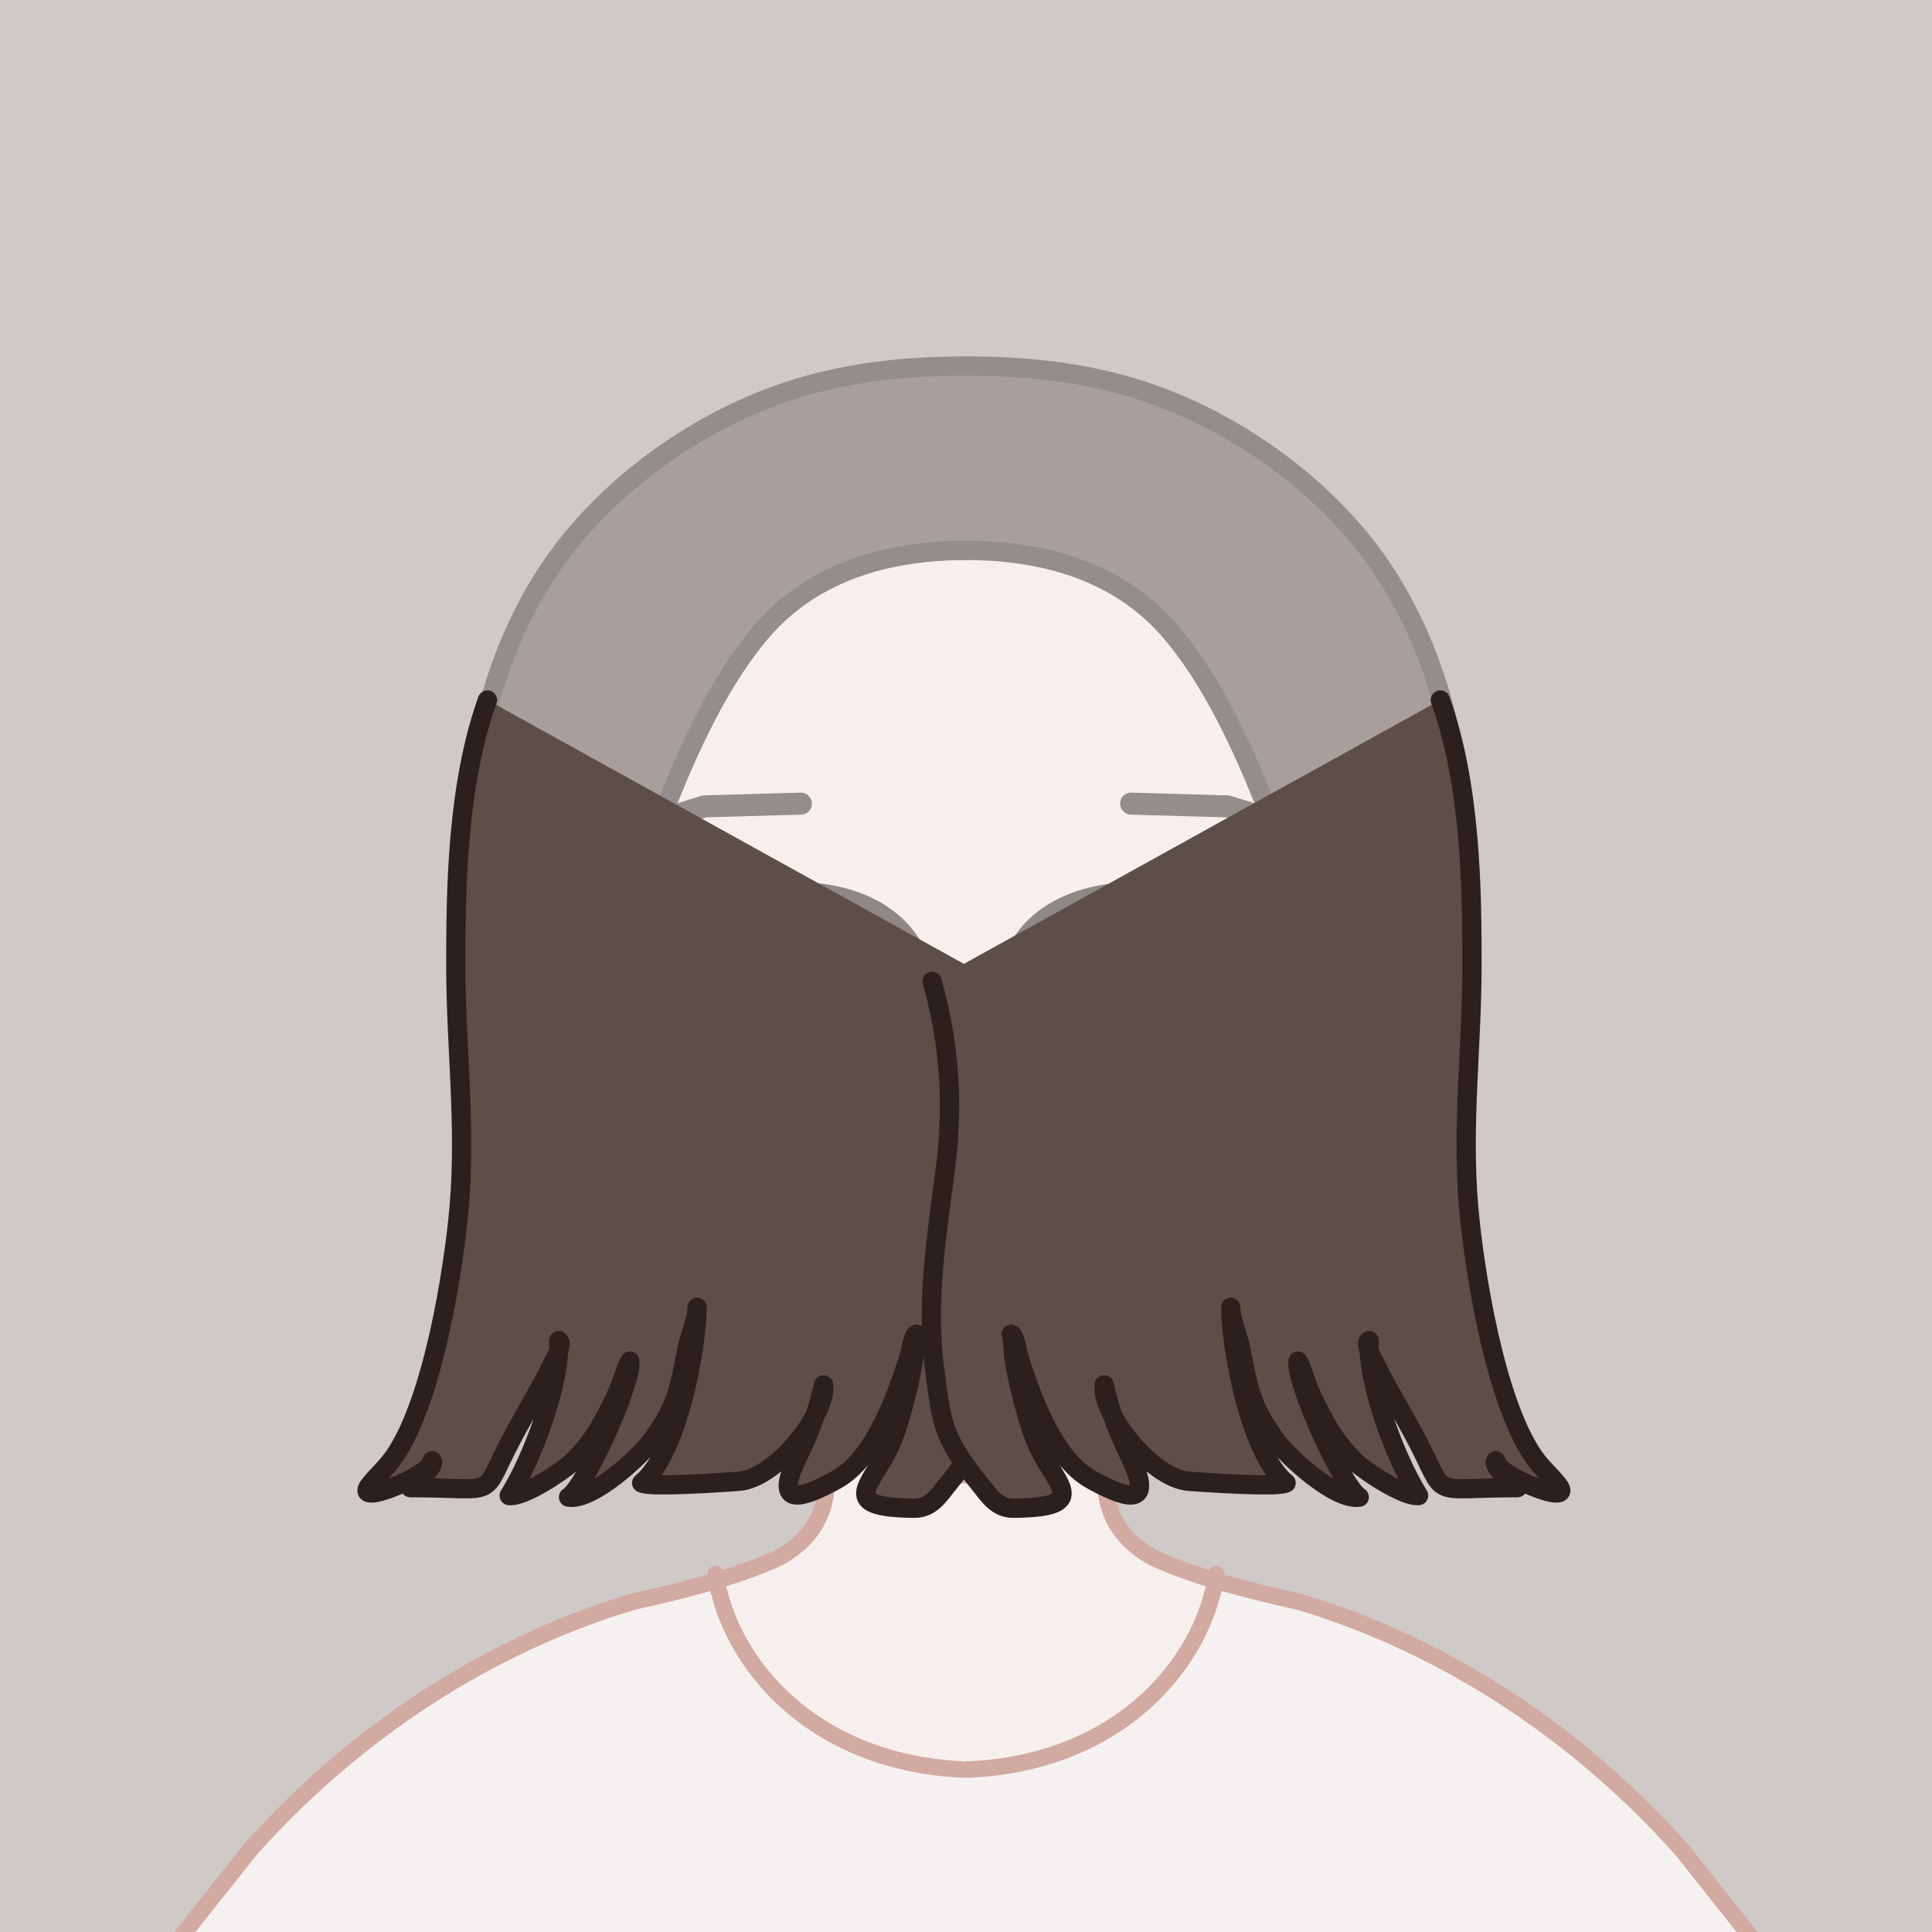
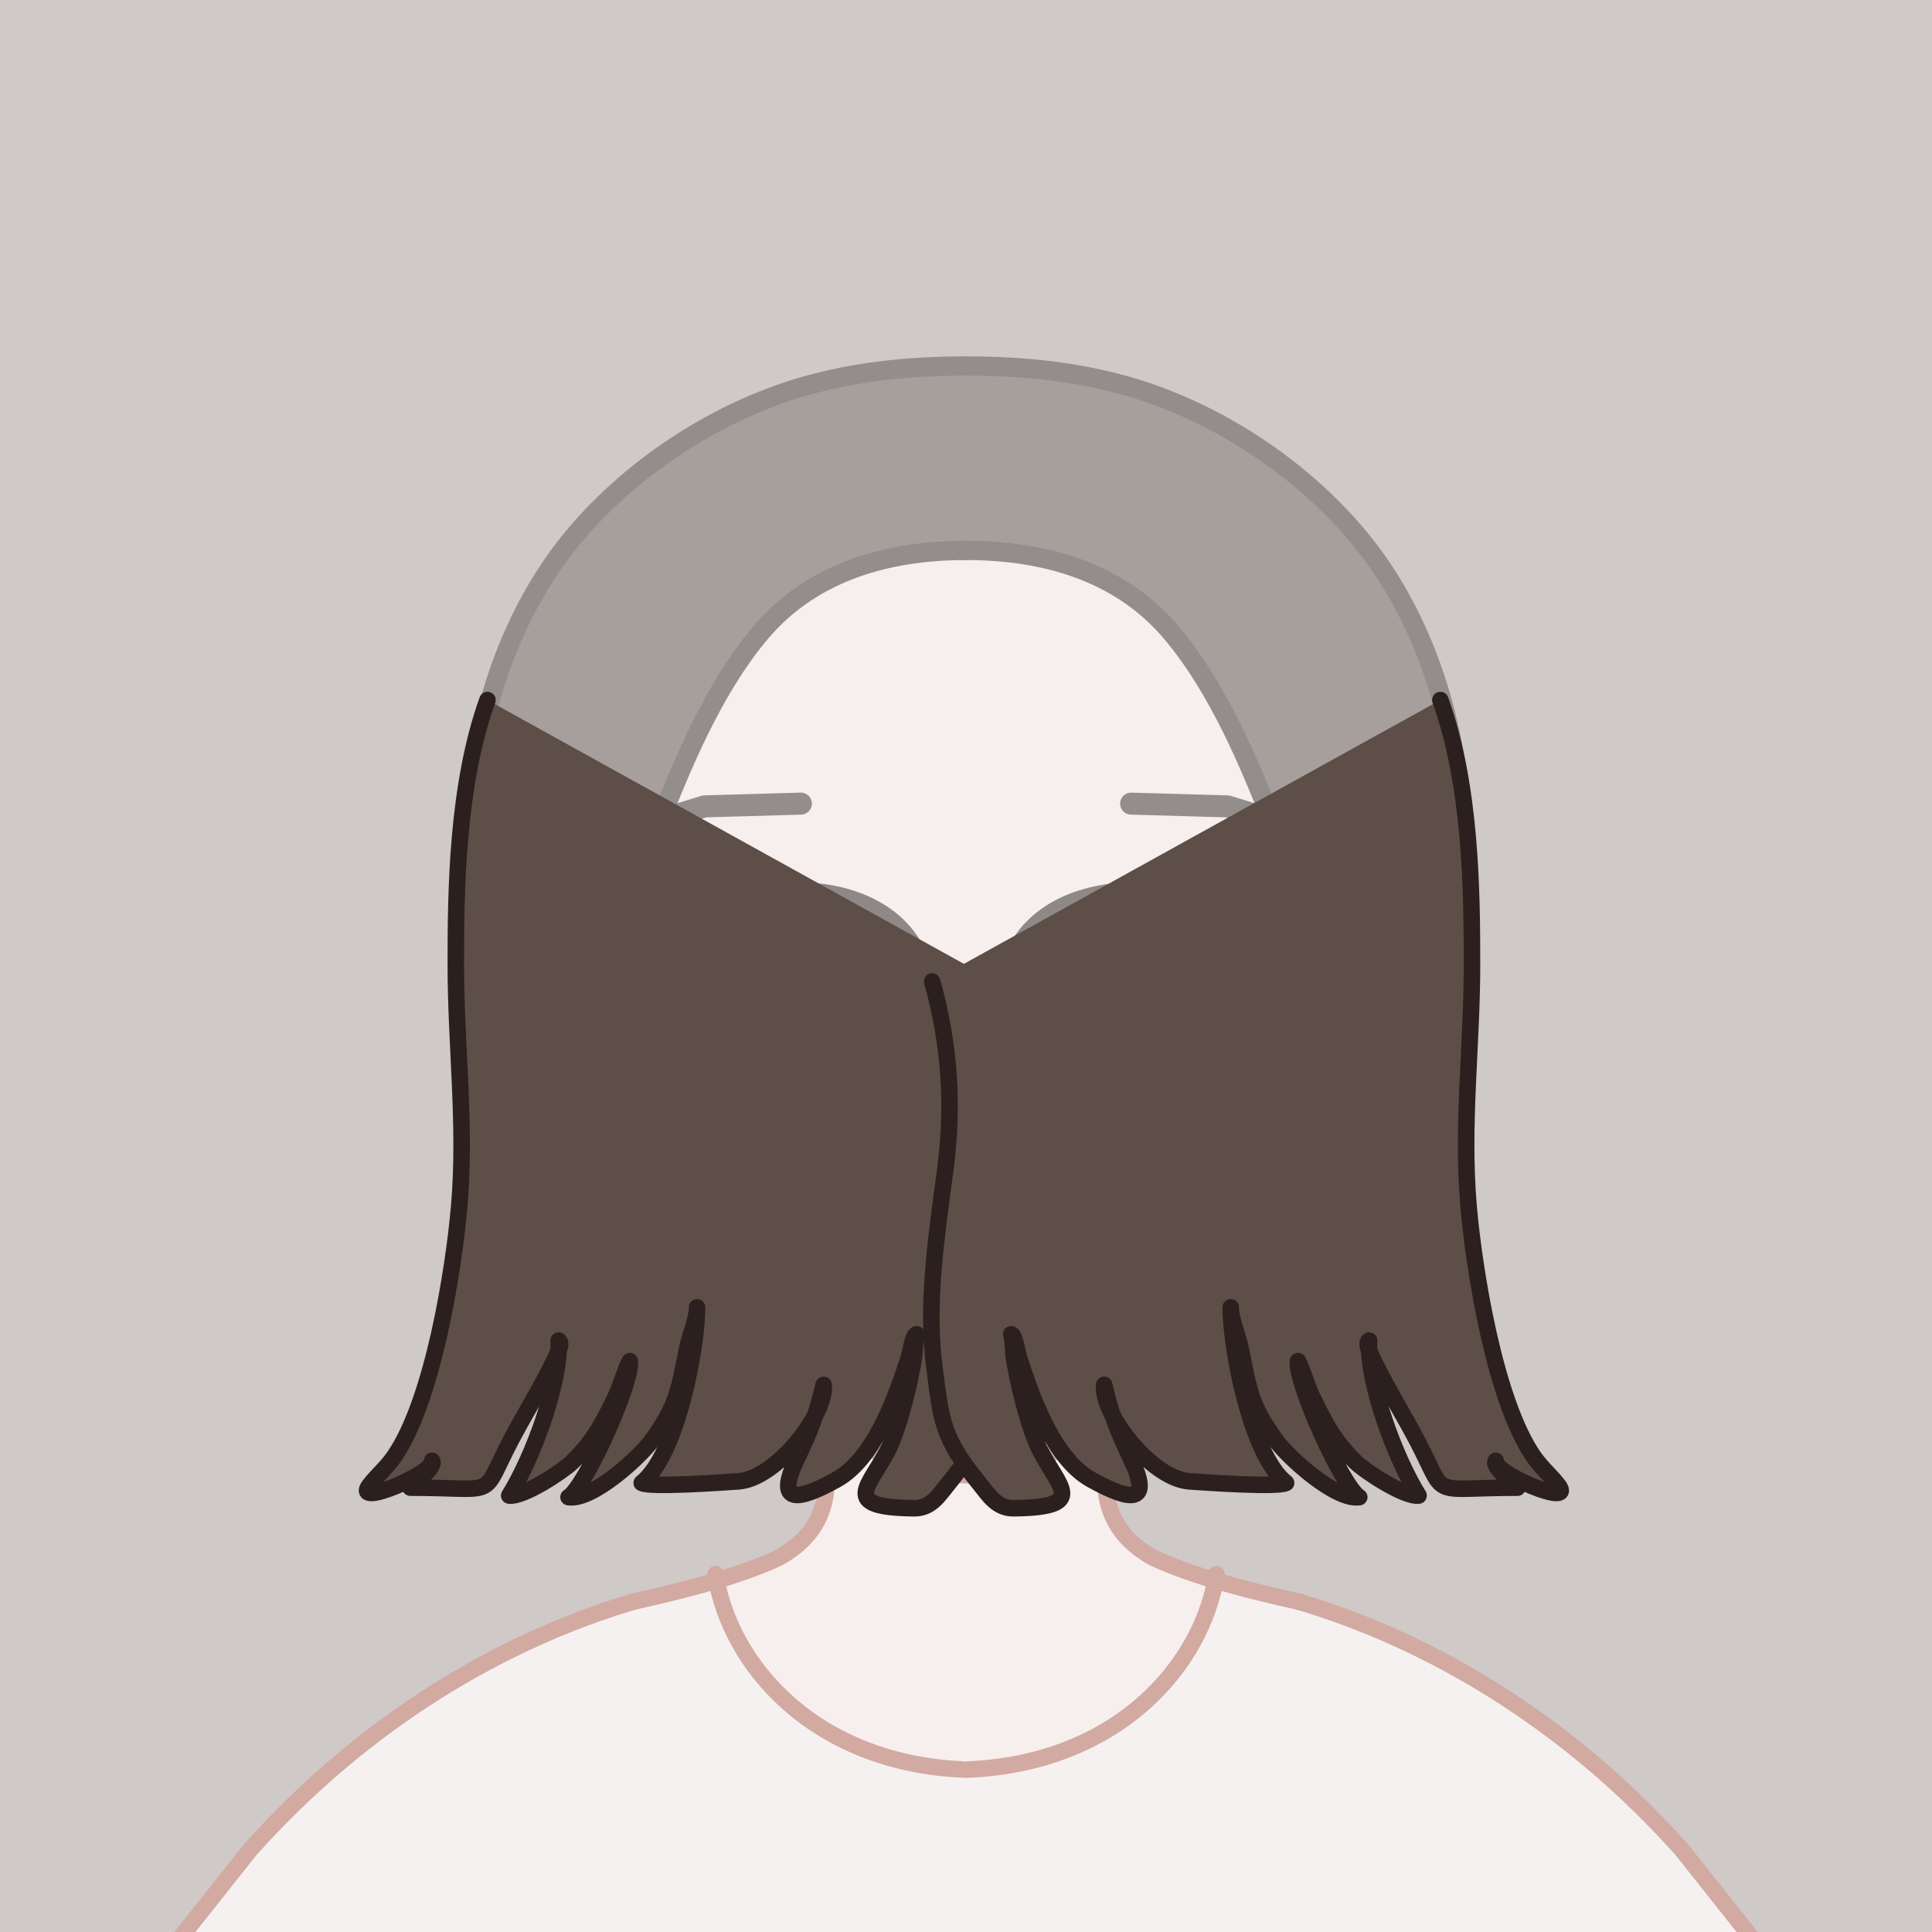
<svg xmlns="http://www.w3.org/2000/svg" width="702" height="702" viewBox="0 0 702 702">
  <defs>
    <clipPath id="clip-path-1">
      <path d="M242 371.36 L386 371.36 L386 431.84 L242 431.84 Z" />
    </clipPath>
    <filter id="filter-1" filterUnits="userSpaceOnUse" x="245" y="377" width="138" height="100" color-interpolation-filters="sRGB">
      <feGaussianBlur in="SourceGraphic" stdDeviation="9" color-interpolation-filters="linearRGB" />
    </filter>
    <clipPath id="clip-path-2">
      <path d="M460 371.36 L316 371.36 L316 431.84 L460 431.84 Z" />
    </clipPath>
    <filter id="filter-2" filterUnits="userSpaceOnUse" x="319" y="377" width="138" height="100" color-interpolation-filters="sRGB">
      <feGaussianBlur in="SourceGraphic" stdDeviation="9" color-interpolation-filters="linearRGB" />
    </filter>
    <clipPath id="clip-path-3">
      <path d="M242 348 C242 330.4 262 320.8 288 320.8 C314 320.8 334 330.4 334 348 C334 365.6 314 376.8 288 376.8 C262 376.8 242 365.6 242 348 Z" />
    </clipPath>
    <clipPath id="clip-path-4">
      <path d="M460 348 C460 330.4 440 320.8 414 320.8 C388 320.8 368 330.4 368 348 C368 365.6 388 376.8 414 376.8 C440 376.8 460 365.6 460 348 Z" />
    </clipPath>
  </defs>
  <g id="_ref">
    <g opacity="0.5">
      <rect x="0" y="0" width="702" height="702" fill="#ada19f" />
      <g data-layer="body">
        <g>
          <path d="M260 573 L230 582 C183 596 133 625 91 672 L60 712 L352 712 L352 643 C296 641 265 605 260 573 Z" fill="#f9f2f1" />
          <path d="M296 490 L298 522 C303 540 301 556 283 566 L260 573 C265 605 296 641 352 643 L352 490 Z" fill="#fdeeea" />
          <path d="M230 582 C183 596 133 625 91 672 L64 706" fill="none" stroke="#b46352" stroke-width="6" stroke-linecap="round" stroke-linejoin="round" />
          <path d="M296 500 C298 510 298 516 298 522 C303 540 301 556 283 566 C268 573 248 578 230 582" fill="none" stroke="#b46352" stroke-width="6" stroke-linecap="round" stroke-linejoin="round" />
          <path d="M260 572 C265 605 296 641 351 643" fill="none" stroke="#b46352" stroke-width="6" stroke-linecap="round" stroke-linejoin="round" />
        </g>
        <g>
          <path d="M442 573 L472 582 C519 596 569 625 611 672 L642 712 L350 712 L350 643 C406 641 437 605 442 573 Z" fill="#f9f2f1" />
          <path d="M406 490 L404 522 C399 540 401 556 419 566 L442 573 C437 605 406 641 350 643 L350 490 Z" fill="#fdeeea" />
          <path d="M472 582 C519 596 569 625 611 672 L638 706" fill="none" stroke="#b46352" stroke-width="6" stroke-linecap="round" stroke-linejoin="round" />
          <path d="M406 500 C404 510 404 516 404 522 C399 540 401 556 419 566 C434 573 454 578 472 582" fill="none" stroke="#b46352" stroke-width="6" stroke-linecap="round" stroke-linejoin="round" />
          <path d="M442 572 C437 605 406 641 351 643" fill="none" stroke="#b46352" stroke-width="6" stroke-linecap="round" stroke-linejoin="round" />
        </g>
      </g>
      <g data-layer="hairBase">
        <g>
          <path d="M352 133 L351 133 C330 133 310 135 290 141 C254 152 222 176 203 202 C184 228 173 262 171 297 C170 317 172 337 178 352 C180 362 184 372 190 380 L198 386 L352 386 Z" fill="#5d4e48" />
          <path d="M351 133 C330 133 310 135 290 141 C254 152 222 176 203 202 C184 228 173 262 171 297" fill="none" stroke="#352a27" stroke-width="7" stroke-linecap="round" stroke-linejoin="round" />
          <path d="M171 297 C170 317 172 337 178 352 C180 362 184 372 190 380" fill="none" stroke="#352a27" stroke-width="7" stroke-linecap="round" stroke-linejoin="round" />
        </g>
        <g>
          <path d="M350 133 L351 133 C372 133 392 135 412 141 C448 152 480 176 499 202 C518 228 529 262 531 297 C532 317 530 337 524 352 C522 362 518 372 512 380 L504 386 L350 386 Z" fill="#5d4e48" />
          <path d="M351 133 C372 133 392 135 412 141 C448 152 480 176 499 202 C518 228 529 262 531 297" fill="none" stroke="#352a27" stroke-width="7" stroke-linecap="round" stroke-linejoin="round" />
          <path d="M531 297 C532 317 530 337 524 352 C522 362 518 372 512 380" fill="none" stroke="#352a27" stroke-width="7" stroke-linecap="round" stroke-linejoin="round" />
        </g>
      </g>
      <g data-layer="ear">
        <g>
          <path d="M215 352 C200 350 186 362 180 380 C175 398 180 425 200 441 C212 449 226 453 238 455 L225 380 Z" fill="#fdeeea" />
          <path d="M215 352 C200 350 186 362 180 380 C175 398 180 425 200 441 C212 449 226 453 238 455" fill="none" stroke="#b46352" stroke-width="6" stroke-linecap="round" stroke-linejoin="round" />
        </g>
        <g>
          <path d="M487 352 C502 350 516 362 522 380 C527 398 522 425 502 441 C490 449 476 453 464 455 L477 380 Z" fill="#fdeeea" />
          <path d="M487 352 C502 350 516 362 522 380 C527 398 522 425 502 441 C490 449 476 453 464 455" fill="none" stroke="#b46352" stroke-width="6" stroke-linecap="round" stroke-linejoin="round" />
        </g>
      </g>
      <g data-layer="face">
        <g>
          <path d="M352 200 L351 200 C322 200 296 208 278 228 C262 246 250 272 240 298 C232 318 223 340 214 358 C216 380 219 400 223 418 C227 440 234 455 244 468 C262 492 285 510 306 521 C322 530 338 536 351 536 L352 536 Z" fill="#fdeeea" />
          <path d="M214 358 C216 380 219 400 223 418 C227 440 234 455 244 468 C262 492 285 510 306 521 C322 530 338 536 351 536" fill="none" stroke="#b46352" stroke-width="6" stroke-linecap="round" stroke-linejoin="round" />
        </g>
        <g>
          <path d="M350 200 L351 200 C380 200 406 208 424 228 C440 246 452 272 462 298 C470 318 479 340 488 358 C486 380 483 400 479 418 C475 440 468 455 458 468 C440 492 417 510 396 521 C380 530 364 536 351 536 L350 536 Z" fill="#fdeeea" />
          <path d="M488 358 C486 380 483 400 479 418 C475 440 468 455 458 468 C440 492 417 510 396 521 C380 530 364 536 351 536" fill="none" stroke="#b46352" stroke-width="6" stroke-linecap="round" stroke-linejoin="round" />
        </g>
      </g>
      <g data-layer="makeup">
        <g clip-path="url(#clip-path-1)">
          <g filter="url(#filter-1)">
            <ellipse cx="314" cy="427" rx="40" ry="21" fill="#f3bfb8" opacity="0.5" />
          </g>
        </g>
        <g clip-path="url(#clip-path-2)">
          <g filter="url(#filter-2)">
            <ellipse cx="388" cy="427" rx="40" ry="21" fill="#f3bfb8" opacity="0.5" />
          </g>
        </g>
      </g>
      <g data-layer="mouth">
        <line x1="325" y1="467" x2="351" y2="478" fill="none" stroke="#dc6450" stroke-width="7" stroke-linecap="round" stroke-linejoin="round" />
        <line x1="377" y1="467" x2="351" y2="478" fill="none" stroke="#dc6450" stroke-width="7" stroke-linecap="round" stroke-linejoin="round" />
        <line x1="351" y1="419" x2="351" y2="429" fill="none" stroke="#b98a88" stroke-width="5" stroke-linecap="round" />
      </g>
      <g data-layer="eye">
        <path d="M242 360 C242 338 262 326 288 326 C314 326 334 338 334 360 C334 382 314 396 288 396 C262 396 242 382 242 360 Z" fill="#ffffff" />
        <g clip-path="url(#clip-path-3)">
          <g>
            <circle cx="292" cy="361" r="26" fill="#3e2a22" />
            <circle cx="292" cy="361" r="17.42" fill="#7e5647" />
            <circle cx="292" cy="358.92" r="9.62" fill="#1e1410" />
          </g>
        </g>
        <g>
          <path d="M254 389 C268 399 306 399 320 389" fill="none" stroke="#8b8284" stroke-width="5" stroke-linecap="round" />
          <path d="M240 359 C242 337 264 324 289 324 C312 324 330 334 335 352" fill="none" stroke="#2b201d" stroke-width="7" stroke-linecap="round" stroke-linejoin="round" />
        </g>
        <g>
          <path d="M460 360 C460 338 440 326 414 326 C388 326 368 338 368 360 C368 382 388 396 414 396 C440 396 460 382 460 360 Z" fill="#ffffff" />
          <g clip-path="url(#clip-path-4)">
            <g>
              <circle cx="410" cy="361" r="26" fill="#3e2a22" />
              <circle cx="410" cy="361" r="17.42" fill="#7e5647" />
              <circle cx="410" cy="358.92" r="9.62" fill="#1e1410" />
            </g>
          </g>
          <g>
            <path d="M448 389 C434 399 396 399 382 389" fill="none" stroke="#8b8284" stroke-width="5" stroke-linecap="round" />
            <path d="M462 359 C460 337 438 324 413 324 C390 324 372 334 367 352" fill="none" stroke="#2b201d" stroke-width="7" stroke-linecap="round" stroke-linejoin="round" />
          </g>
        </g>
      </g>
      <g data-layer="hairLine">
        <path d="M351 200 C322 200 296 208 278 228 C262 246 250 272 240 298 C232 318 223 340 214 358" fill="none" stroke="#352a27" stroke-width="7" stroke-linecap="round" stroke-linejoin="round" />
        <path d="M351 200 C380 200 406 208 424 228 C440 246 452 272 462 298 C470 318 479 340 488 358" fill="none" stroke="#352a27" stroke-width="7" stroke-linecap="round" stroke-linejoin="round" />
      </g>
      <g data-layer="brow">
        <polyline points="243,297 256,293 291,292" fill="none" stroke="#352a27" stroke-width="8" stroke-linecap="round" stroke-linejoin="round" />
        <polyline points="459,297 446,293 411,292" fill="none" stroke="#352a27" stroke-width="8" stroke-linecap="round" stroke-linejoin="round" />
      </g>
    </g>
  </g>
  <g id="hairBack-full">
-     <path d="M177.117 254.36 C165.913 285.48 165.62 324.14 165.62 350.6 C165.62 380.05 169.386 408.55 166.868 438.15 C164.884 461.48 157.264 508.92 143.274 529.18 C140.271 533.54 136.91 536.18 134.191 539.78 C127.932 548.08 158.338 535.07 156.998 530.78 C158.398 533.02 150.59 538.96 149.094 540.55 C182.167 540.55 174.208 545.08 185.736 523.12 C190.388 514.26 195.91 505.41 200.267 496.55 C200.884 495.29 204.998 488.06 202.984 487.09 C203.747 502.35 193.532 529.81 185.02 543.42 C190.272 544.02 204.592 534.45 207.636 531.5 C215.837 523.56 219.052 516.95 223.646 507.57 C225.656 503.46 227.079 497.75 228.851 494.56 C229.808 502.23 212.66 540.35 206.576 544 C215.278 545.26 232.505 529.32 236.617 523.69 C246.431 510.26 246.651 504.6 249.76 489.61 C250.686 485.14 253.28 479.36 253.28 475.02 C253.28 489.49 246.159 528.43 233.162 538.83 C236.15 540.53 263.048 538.63 268.369 538.25 C282.064 537.28 300.55 513.46 299.266 503.19 C296.681 514.22 294.412 519.85 289.476 530.2 C281.785 546.33 289.273 545.79 303.933 537.65 C318.221 529.71 326.026 506.13 330.311 492.98 C330.647 491.95 331.722 485.06 333.037 484.79 C332.579 484.43 332.318 491.45 332.197 492.35 C331.02 501.1 326.776 518.53 322.819 526.51 C316.051 540.16 304.502 547.75 332.175 548.03 C338.329 548.1 341.257 543.16 344.225 539.53 C358.412 522.17 358.413 516.32 361.008 496.35 C363.986 473.42 360.053 448.1 357.031 425.21 C353.922 401.67 355.346 379.56 361.778 356.61" fill="#5d4e48" stroke="#2b201d" stroke-width="7" stroke-linecap="round" stroke-linejoin="round" />
-     <path d="M523.356 254.36 C534.56 285.48 534.852 324.14 534.852 350.6 C534.852 380.05 531.087 408.55 533.604 438.15 C535.589 461.48 543.208 508.92 557.199 529.18 C560.202 533.54 563.562 536.18 566.281 539.78 C572.54 548.08 542.135 535.07 543.475 530.78 C542.075 533.02 549.883 538.96 551.378 540.55 C518.306 540.55 526.264 545.08 514.737 523.12 C510.085 514.26 504.563 505.41 500.206 496.55 C499.589 495.29 495.474 488.06 497.489 487.09 C496.726 502.35 506.941 529.81 515.452 543.42 C510.201 544.02 495.881 534.45 492.836 531.5 C484.635 523.56 481.421 516.95 476.827 507.57 C474.816 503.46 473.394 497.75 471.622 494.56 C470.664 502.23 487.813 540.35 493.896 544 C485.194 545.26 467.968 529.32 463.856 523.69 C454.042 510.26 453.822 504.6 450.713 489.61 C449.787 485.14 447.192 479.36 447.192 475.02 C447.192 489.49 454.314 528.43 467.311 538.83 C464.322 540.53 437.425 538.63 432.103 538.25 C418.409 537.28 399.922 513.46 401.207 503.19 C403.792 514.22 406.06 519.85 410.996 530.2 C418.687 546.33 411.199 545.79 396.54 537.65 C382.251 529.71 374.446 506.13 370.161 492.98 C369.826 491.95 368.75 485.06 367.436 484.79 C367.893 484.43 368.155 491.45 368.276 492.35 C369.453 501.1 373.696 518.53 377.654 526.51 C384.422 540.16 395.971 547.75 368.297 548.03 C362.143 548.1 359.215 543.16 356.248 539.53 C342.061 522.17 342.06 516.32 339.465 496.35 C336.486 473.42 340.42 448.1 343.442 425.21 C346.551 401.67 345.127 379.56 338.695 356.61" fill="#5d4e48" stroke="#2b201d" stroke-width="7" stroke-linecap="round" stroke-linejoin="round" />
+     <path d="M177.117 254.36 C165.913 285.48 165.62 324.14 165.62 350.6 C165.62 380.05 169.386 408.55 166.868 438.15 C164.884 461.48 157.264 508.92 143.274 529.18 C140.271 533.54 136.91 536.18 134.191 539.78 C127.932 548.08 158.338 535.07 156.998 530.78 C158.398 533.02 150.59 538.96 149.094 540.55 C182.167 540.55 174.208 545.08 185.736 523.12 C190.388 514.26 195.91 505.41 200.267 496.55 C200.884 495.29 204.998 488.06 202.984 487.09 C203.747 502.35 193.532 529.81 185.02 543.42 C190.272 544.02 204.592 534.45 207.636 531.5 C215.837 523.56 219.052 516.95 223.646 507.57 C225.656 503.46 227.079 497.75 228.851 494.56 C229.808 502.23 212.66 540.35 206.576 544 C215.278 545.26 232.505 529.32 236.617 523.69 C246.431 510.26 246.651 504.6 249.76 489.61 C250.686 485.14 253.28 479.36 253.28 475.02 C253.28 489.49 246.159 528.43 233.162 538.83 C236.15 540.53 263.048 538.63 268.369 538.25 C282.064 537.28 300.55 513.46 299.266 503.19 C296.681 514.22 294.412 519.85 289.476 530.2 C281.785 546.33 289.273 545.79 303.933 537.65 C318.221 529.71 326.026 506.13 330.311 492.98 C330.647 491.95 331.722 485.06 333.037 484.79 C332.579 484.43 332.318 491.45 332.197 492.35 C331.02 501.1 326.776 518.53 322.819 526.51 C316.051 540.16 304.502 547.75 332.175 548.03 C338.329 548.1 341.257 543.16 344.225 539.53 C358.412 522.17 358.413 516.32 361.008 496.35 C363.986 473.42 360.053 448.1 357.031 425.21 C353.922 401.67 355.346 379.56 361.778 356.61" fill="#5d4e48" stroke="#2b201d" stroke-width="6" stroke-linecap="round" stroke-linejoin="round" />
+     <path d="M523.356 254.36 C534.56 285.48 534.852 324.14 534.852 350.6 C534.852 380.05 531.087 408.55 533.604 438.15 C535.589 461.48 543.208 508.92 557.199 529.18 C560.202 533.54 563.562 536.18 566.281 539.78 C572.54 548.08 542.135 535.07 543.475 530.78 C542.075 533.02 549.883 538.96 551.378 540.55 C518.306 540.55 526.264 545.08 514.737 523.12 C510.085 514.26 504.563 505.41 500.206 496.55 C499.589 495.29 495.474 488.06 497.489 487.09 C496.726 502.35 506.941 529.81 515.452 543.42 C510.201 544.02 495.881 534.45 492.836 531.5 C484.635 523.56 481.421 516.95 476.827 507.57 C474.816 503.46 473.394 497.75 471.622 494.56 C470.664 502.23 487.813 540.35 493.896 544 C485.194 545.26 467.968 529.32 463.856 523.69 C454.042 510.26 453.822 504.6 450.713 489.61 C449.787 485.14 447.192 479.36 447.192 475.02 C447.192 489.49 454.314 528.43 467.311 538.83 C464.322 540.53 437.425 538.63 432.103 538.25 C418.409 537.28 399.922 513.46 401.207 503.19 C403.792 514.22 406.06 519.85 410.996 530.2 C418.687 546.33 411.199 545.79 396.54 537.65 C382.251 529.71 374.446 506.13 370.161 492.98 C369.826 491.95 368.75 485.06 367.436 484.79 C367.893 484.43 368.155 491.45 368.276 492.35 C369.453 501.1 373.696 518.53 377.654 526.51 C384.422 540.16 395.971 547.75 368.297 548.03 C362.143 548.1 359.215 543.16 356.248 539.53 C342.061 522.17 342.06 516.32 339.465 496.35 C336.486 473.42 340.42 448.1 343.442 425.21 C346.551 401.67 345.127 379.56 338.695 356.61" fill="#5d4e48" stroke="#2b201d" stroke-width="6" stroke-linecap="round" stroke-linejoin="round" />
  </g>
</svg>
